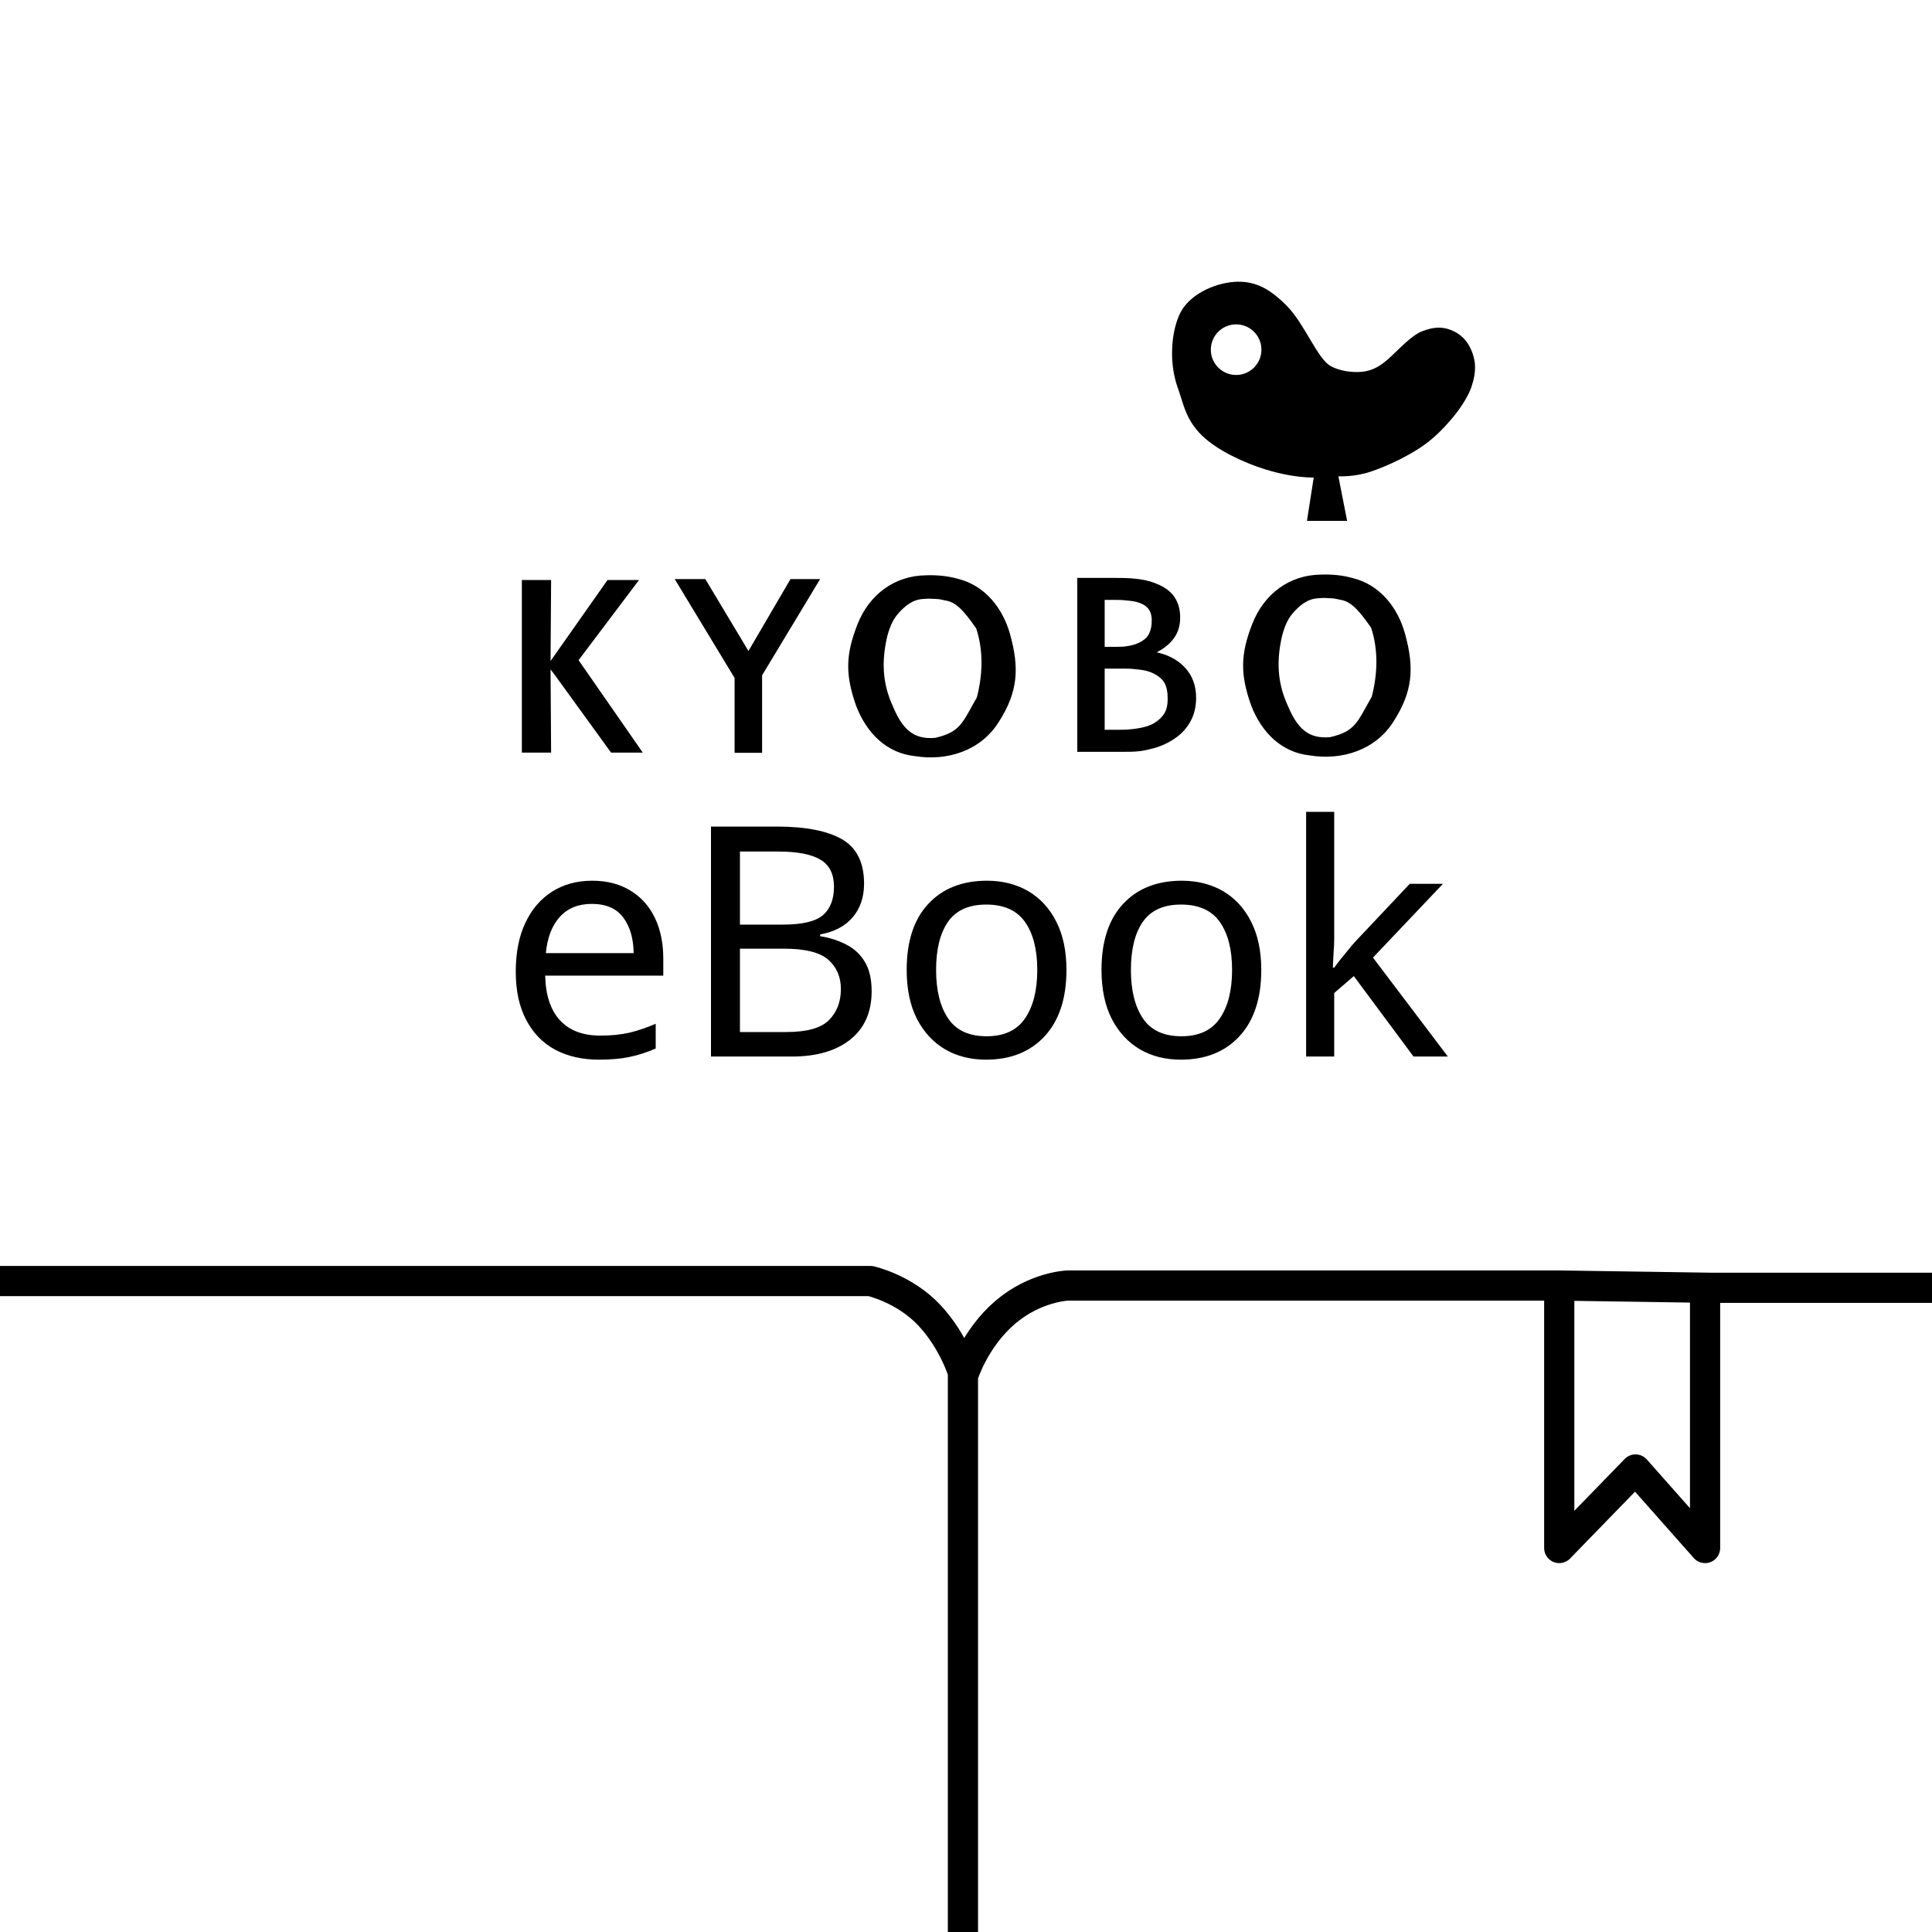
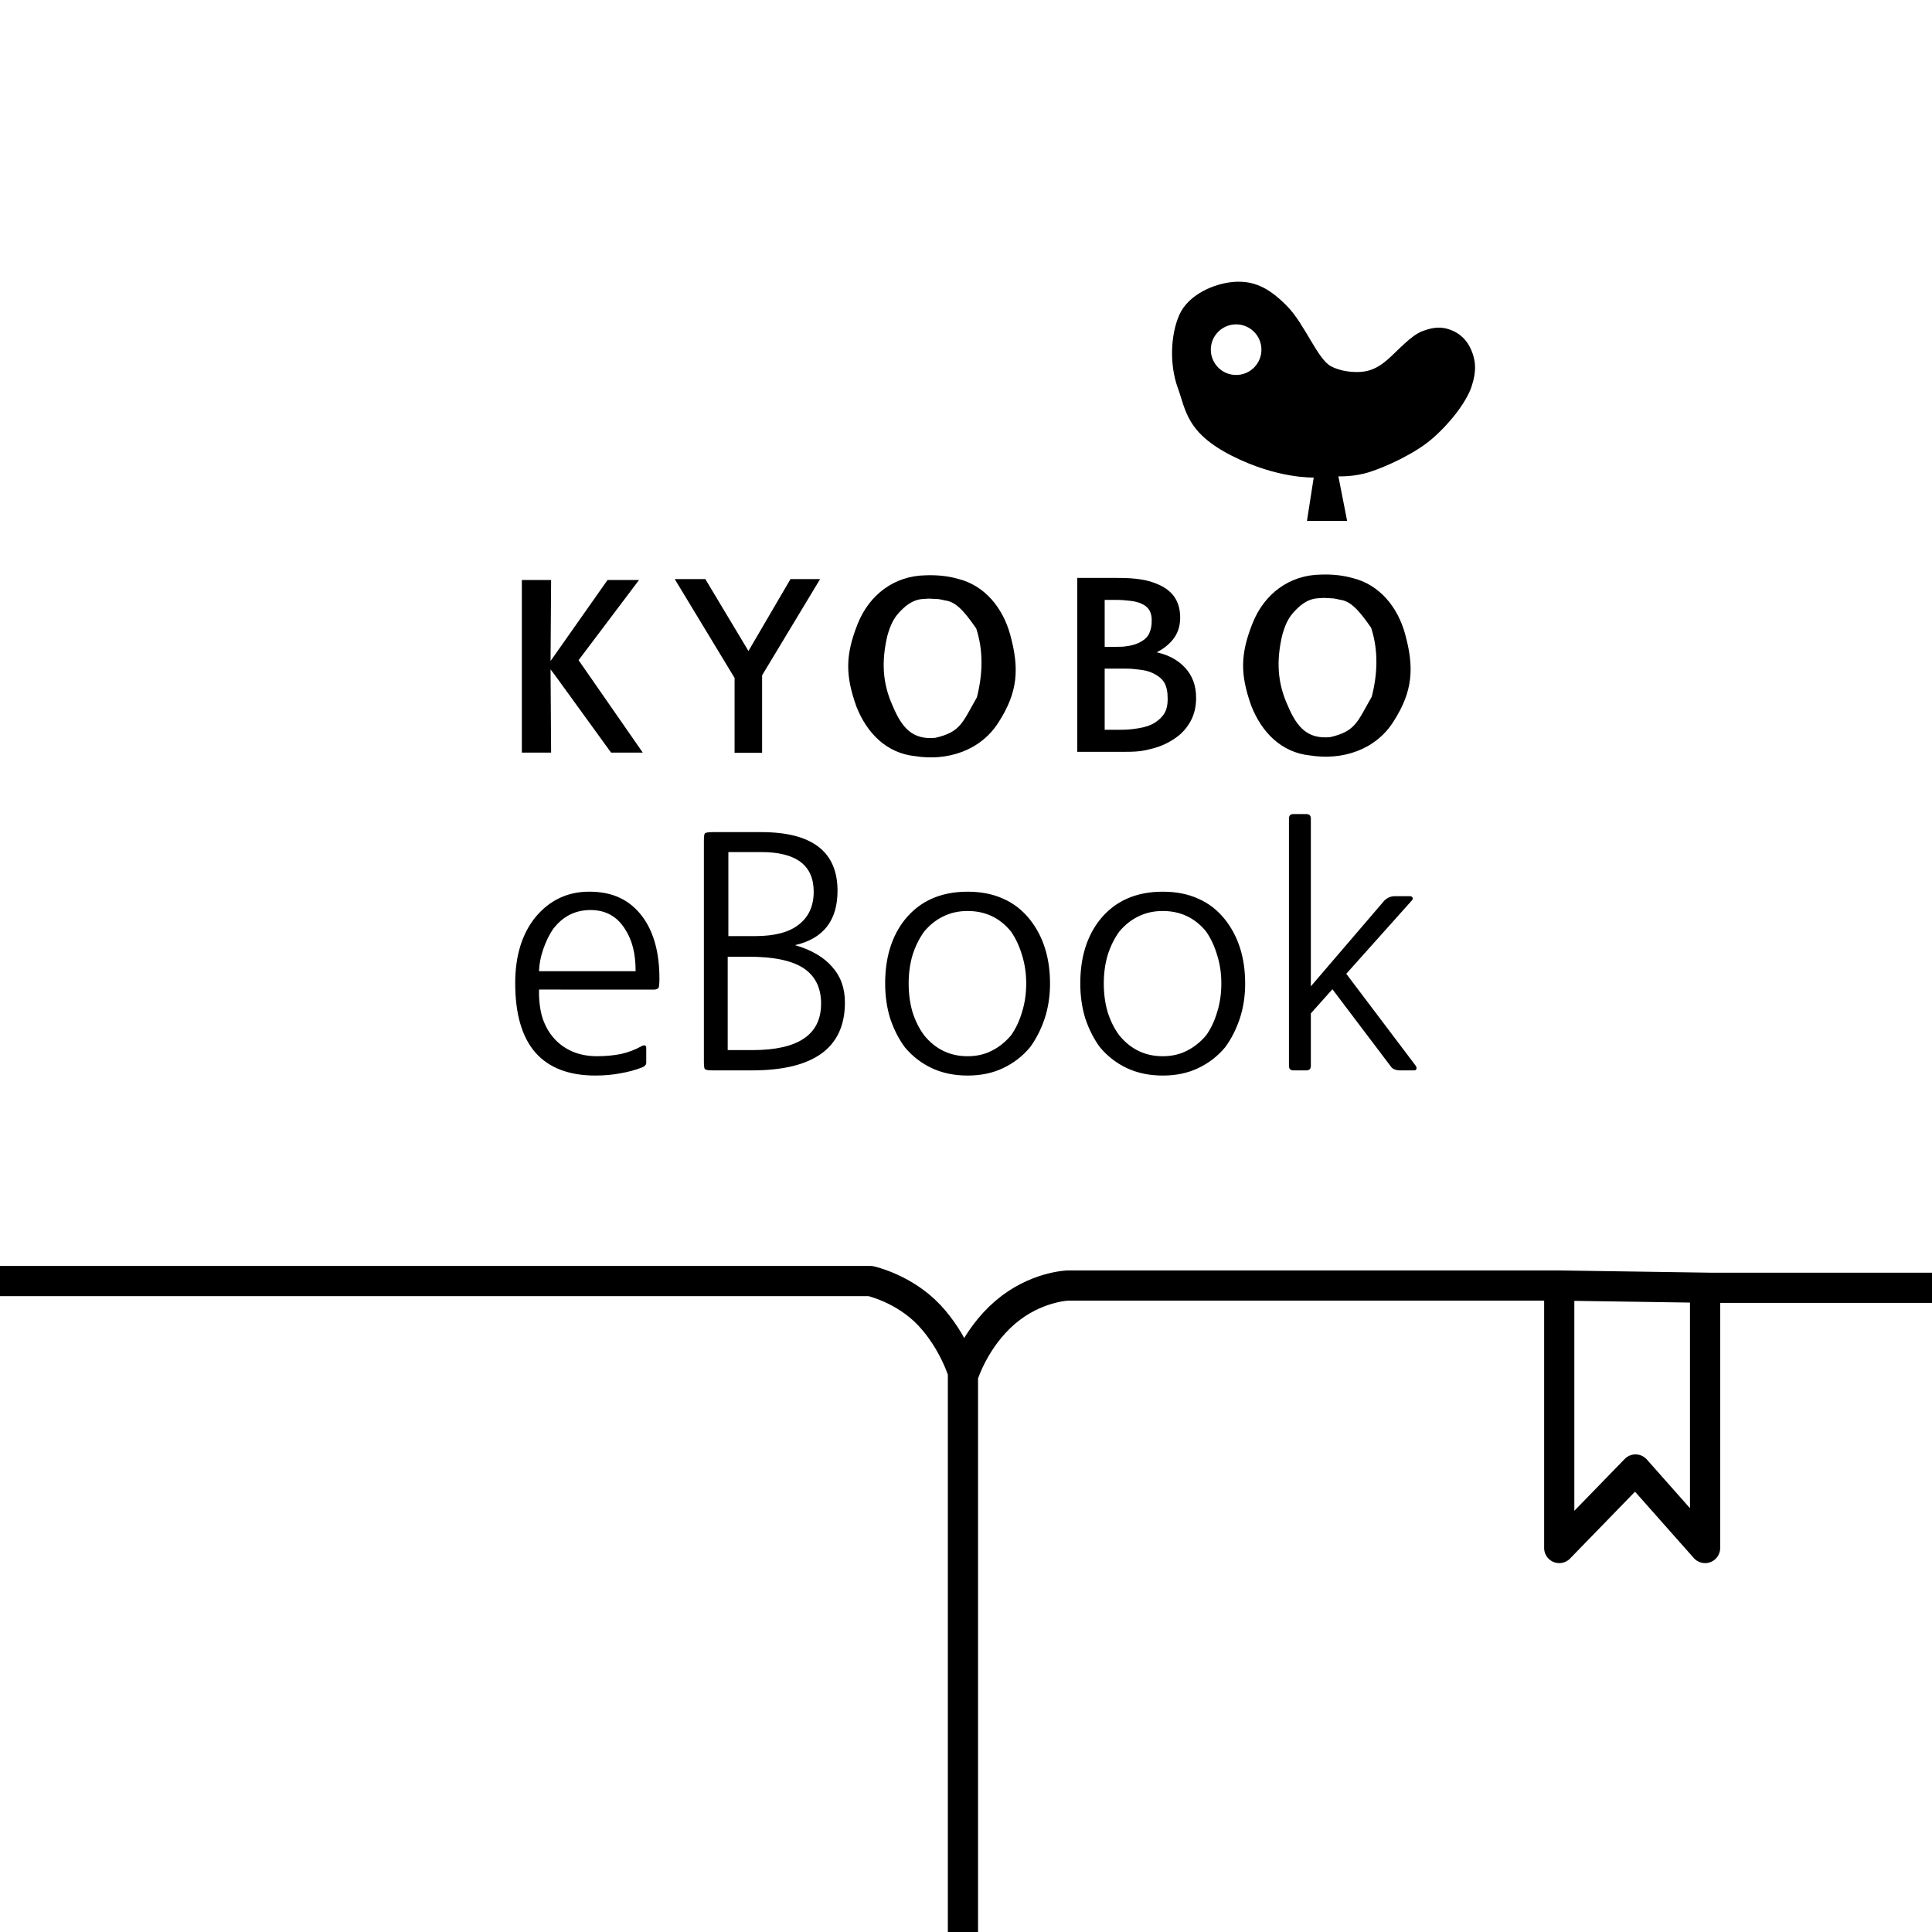
<svg xmlns="http://www.w3.org/2000/svg" width="512" height="512" viewBox="0 0 135.467 135.467" version="1.1" id="svg5" xml:space="preserve">
  <defs id="defs2" />
  <g id="layer1">
    <g aria-label="KYOBO" id="text356" style="font-size:25.4px;line-height:1.25;fill:#000000;fill-opacity:1;stroke-width:0.265" transform="matrix(0.7090023,0,0,0.7090023,19.48072,0.3849625)">
      <path d="m 35.838,73.754 h -2.814 l -5.476,-7.554 -0.711,-0.94 0.056,8.494 H 24.265 V 56.951 h 2.628 l -0.056,8.298 5.837,-8.298 h 2.78 l -5.875,7.791 z" id="path412" style="fill:#000000;fill-opacity:1;stroke:#000000;stroke-opacity:1" />
      <path d="m 53.394,56.86 -5.634,9.346 v 7.568 h -2.456 v -7.307 l -5.816,-9.606 h 2.716 l 4.34,7.237 4.232,-7.237 z" id="path414" style="fill:#000000;fill-opacity:1;stroke:#000000;stroke-opacity:1" />
      <path id="path416" style="fill:#000000;fill-opacity:1;stroke:#000000;stroke-opacity:1" d="m 64.082,56.485 c -3.033,0.039 -5.488,1.864 -6.628,4.753 -1.194,3.024 -1.2,4.989 -0.118,8.03 1.014,2.593 2.927,4.554 5.714,4.838 3.109,0.501 6.374,-0.517 8.118,-3.294 1.905,-2.953 2.039,-5.265 1.127,-8.571 -0.708,-2.568 -2.451,-4.775 -5.081,-5.417 -1.015,-0.289 -2.081,-0.377 -3.133,-0.339 z m 1.892,2.215 c 1.077,0.138 1.878,0.91 3.214,2.848 0.75,2.27 0.653,4.663 0.067,6.931 -1.441,2.502 -1.608,3.477 -4.213,4.078 -2.301,0.219 -3.409,-0.992 -4.328,-3.174 -1.085,-2.354 -1.146,-4.596 -0.565,-7.071 0.302,-1.093 0.649,-1.768 1.157,-2.326 0.508,-0.557 1.316,-1.358 2.483,-1.424 0.264,-0.031 0.725,-0.05 0.988,-0.016 0,0 0.426,0.009 0.626,0.035 0.199,0.025 0.57,0.118 0.57,0.118 z" />
      <path id="path416-7" style="font-size:25.4px;line-height:1.25;fill:#000000;fill-opacity:1;stroke:#000000;stroke-width:0.265;stroke-opacity:1" d="m 103.136,56.416 c -3.033,0.039 -5.488,1.864 -6.628,4.753 -1.194,3.024 -1.2,4.989 -0.118,8.03 1.014,2.593 2.927,4.554 5.714,4.838 3.109,0.501 6.374,-0.517 8.118,-3.294 1.905,-2.953 2.039,-5.265 1.127,-8.571 -0.708,-2.568 -2.451,-4.775 -5.081,-5.417 -1.015,-0.289 -2.081,-0.377 -3.133,-0.339 z m 1.892,2.215 c 1.077,0.138 1.878,0.91 3.214,2.848 0.75,2.27 0.653,4.663 0.067,6.931 -1.441,2.502 -1.608,3.477 -4.213,4.078 -2.301,0.219 -3.409,-0.992 -4.328,-3.174 -1.085,-2.354 -1.146,-4.596 -0.565,-7.071 0.302,-1.093 0.649,-1.768 1.157,-2.326 0.508,-0.557 1.316,-1.358 2.483,-1.424 0.264,-0.031 0.725,-0.05 0.988,-0.016 0,0 0.426,0.009 0.626,0.035 0.199,0.025 0.57,0.118 0.57,0.118 z" />
      <path d="m 90.688,68.469 c 0,0.842 -0.174,1.586 -0.521,2.23 -0.348,0.645 -0.815,1.176 -1.403,1.593 -0.695,0.501 -1.46,0.857 -2.296,1.07 -0.827,0.212 -1.293,0.319 -2.575,0.319 H 79.188 V 56.737 h 3.625 c 1.349,0 1.768,0.046 2.439,0.137 0.67,0.091 1.312,0.281 1.924,0.569 0.679,0.326 1.171,0.747 1.477,1.263 0.306,0.508 0.459,1.119 0.459,1.832 0,0.804 -0.223,1.491 -0.67,2.06 -0.447,0.561 -1.043,1.013 -1.787,1.354 v 0.091 c 1.249,0.235 2.234,0.74 2.954,1.513 0.72,0.766 1.08,1.737 1.08,2.913 z m -4.133,-7.636 c 0,-0.41 -0.074,-0.755 -0.223,-1.036 -0.149,-0.281 -0.389,-0.508 -0.72,-0.683 -0.389,-0.205 -0.861,-0.33 -1.415,-0.376 -0.554,-0.053 -0.651,-0.08 -1.471,-0.08 h -1.081 v 4.893 h 1.329 c 0.77,0 0.792,-0.034 1.247,-0.102 0.455,-0.076 0.877,-0.228 1.266,-0.455 0.389,-0.228 0.662,-0.52 0.819,-0.876 0.165,-0.364 0.248,-0.793 0.248,-1.286 z m 1.576,7.727 c 0,-0.683 -0.112,-1.225 -0.335,-1.627 -0.223,-0.402 -0.629,-0.743 -1.216,-1.024 -0.397,-0.19 -0.881,-0.311 -1.452,-0.364 -0.563,-0.061 -0.66,-0.091 -1.471,-0.091 h -2.012 v 6.304 h 1.404 c 1.076,0 1.367,-0.049 2.054,-0.148 0.687,-0.106 1.249,-0.296 1.688,-0.569 0.463,-0.296 0.803,-0.633 1.018,-1.013 0.215,-0.379 0.323,-0.869 0.323,-1.468 z" id="path418" style="fill:#000000;fill-opacity:1;stroke:#000000;stroke-width:0.254;stroke-opacity:1" />
    </g>
    <path id="path1351" style="fill:#000000;fill-opacity:1;stroke:none;stroke-width:1.501;stroke-linecap:butt;stroke-linejoin:miter;stroke-dasharray:none;stroke-opacity:1" d="m 86.801,19.753 c -0.086,0.001 -0.173,0.005 -0.262,0.011 -1.418,0.102 -3.224,0.903 -3.848,2.314 -0.623,1.411 -0.692,3.501 -0.112,5.103 0.581,1.602 0.604,3.16 3.806,4.782 3.202,1.622 5.73,1.519 5.73,1.519 l -0.474,3.04 h 2.816 l -0.613,-3.123 c 0,0 1.075,0.058 2.203,-0.307 1.128,-0.364 3.109,-1.257 4.322,-2.287 1.213,-1.03 2.438,-2.565 2.816,-3.708 0.378,-1.143 0.27,-1.867 -0.028,-2.565 -0.298,-0.699 -0.8,-1.155 -1.422,-1.394 -0.622,-0.239 -1.201,-0.224 -2.007,0.084 -0.807,0.307 -1.747,1.397 -2.454,2.008 -0.707,0.611 -1.315,0.849 -2.077,0.856 -0.762,0.007 -1.417,-0.161 -1.882,-0.41 -0.929,-0.498 -1.838,-2.96 -3.067,-4.21 -1.152,-1.172 -2.158,-1.731 -3.447,-1.712 z m -0.127,2.991 a 1.774,1.774 0 0 1 1.774,1.774 1.774,1.774 0 0 1 -1.774,1.774 1.774,1.774 0 0 1 -1.774,-1.774 1.774,1.774 0 0 1 1.774,-1.774 z" />
-     <text xml:space="preserve" style="font-size:22.578px;line-height:1.25;font-family:sans-serif;stroke-width:0.265" x="34.928" y="74.082" id="text1260">
-       <tspan id="tspan1258" style="font-style:normal;font-variant:normal;font-weight:normal;font-stretch:normal;font-size:22.578px;font-family:NanumGothic;-inkscape-font-specification:NanumGothic;stroke-width:0.265" x="34.928" y="74.082">eBook</tspan>
-     </text>
+     <path style="font-size:22.578px;line-height:1.25;font-family:NanumGothic;-inkscape-font-specification:NanumGothic;stroke-width:0.265" d="m 44.568,68.099 q 0,-0.926 -0.181,-1.648 -0.181,-0.722 -0.564,-1.31 -0.835,-1.332 -2.416,-1.332 -1.626,0 -2.642,1.355 -0.406,0.61 -0.677,1.4 -0.271,0.79 -0.294,1.535 z m -6.773,1.287 q -0.023,1.129 0.248,2.009 0.294,0.858 0.835,1.445 0.542,0.587 1.287,0.903 0.768,0.316 1.693,0.316 0.903,0 1.693,-0.158 0.79,-0.181 1.468,-0.564 0.294,-0.135 0.294,0.158 v 1.016 q 0,0.203 -0.248,0.316 -0.745,0.294 -1.558,0.429 -0.813,0.158 -1.761,0.158 -2.777,0 -4.199,-1.603 -1.422,-1.626 -1.422,-4.877 0,-2.867 1.422,-4.628 1.49,-1.784 3.77,-1.784 1.264,0 2.19,0.452 0.926,0.452 1.58,1.355 1.151,1.603 1.151,4.29 0,0.294 -0.023,0.452 0,0.158 -0.068,0.226 -0.068,0.068 -0.248,0.09 -0.158,0 -0.474,0 z m 19.259,-6.864 q 0,-2.777 -3.68,-2.777 h -2.303 v 5.893 h 1.874 q 2.055,0 3.071,-0.813 1.039,-0.813 1.039,-2.303 z m 0.519,7.857 q 0,-1.671 -1.219,-2.484 -1.219,-0.813 -3.861,-0.813 h -1.468 v 6.548 h 1.738 q 4.809,0 4.809,-3.251 z m 1.671,-0.09 q 0,4.764 -6.525,4.764 h -2.732 q -0.474,0 -0.564,-0.09 -0.068,-0.068 -0.068,-0.542 V 58.978 q 0,-0.474 0.068,-0.542 0.09,-0.09 0.564,-0.09 h 3.387 q 5.351,0 5.351,4.109 0,3.138 -2.98,3.816 1.716,0.497 2.596,1.513 0.903,0.993 0.903,2.506 z m 12.711,-1.332 q 0,-1.061 -0.294,-1.987 -0.271,-0.926 -0.768,-1.648 -1.174,-1.445 -3.048,-1.445 -0.948,0 -1.716,0.384 -0.745,0.361 -1.332,1.061 -0.519,0.722 -0.813,1.648 -0.271,0.926 -0.271,1.987 0,1.084 0.271,2.009 0.294,0.926 0.813,1.626 1.197,1.468 3.048,1.468 0.948,0 1.693,-0.384 0.768,-0.384 1.355,-1.084 0.497,-0.7 0.768,-1.626 0.294,-0.926 0.294,-2.009 z m 1.671,0 q 0,1.332 -0.384,2.484 -0.384,1.129 -1.016,1.987 -0.79,0.948 -1.897,1.468 -1.084,0.519 -2.484,0.519 -1.4,0 -2.506,-0.519 -1.106,-0.519 -1.897,-1.468 -0.632,-0.858 -1.016,-1.987 -0.361,-1.151 -0.361,-2.484 0,-2.732 1.377,-4.47 1.58,-1.964 4.403,-1.964 1.422,0 2.506,0.497 1.084,0.474 1.874,1.468 1.4,1.784 1.4,4.47 z m 12.011,0 q 0,-1.061 -0.294,-1.987 -0.271,-0.926 -0.768,-1.648 -1.174,-1.445 -3.048,-1.445 -0.948,0 -1.716,0.384 -0.745,0.361 -1.332,1.061 -0.519,0.722 -0.813,1.648 -0.271,0.926 -0.271,1.987 0,1.084 0.271,2.009 0.294,0.926 0.813,1.626 1.197,1.468 3.048,1.468 0.948,0 1.693,-0.384 0.768,-0.384 1.355,-1.084 0.497,-0.7 0.768,-1.626 0.294,-0.926 0.294,-2.009 z m 1.671,0 q 0,1.332 -0.384,2.484 -0.384,1.129 -1.016,1.987 -0.79,0.948 -1.897,1.468 -1.084,0.519 -2.484,0.519 -1.4,0 -2.506,-0.519 -1.106,-0.519 -1.897,-1.468 -0.632,-0.858 -1.016,-1.987 -0.361,-1.151 -0.361,-2.484 0,-2.732 1.377,-4.47 1.58,-1.964 4.403,-1.964 1.422,0 2.506,0.497 1.084,0.474 1.874,1.468 1.4,1.784 1.4,4.47 z m 7.089,-0.677 4.877,6.457 q 0.068,0.113 0.045,0.203 -0.023,0.113 -0.158,0.113 h -0.971 q -0.226,0 -0.406,-0.068 -0.181,-0.068 -0.294,-0.248 l -4.064,-5.374 -1.513,1.693 v 3.68 q 0,0.316 -0.316,0.316 h -0.903 q -0.316,0 -0.316,-0.316 V 57.397 q 0,-0.316 0.316,-0.316 h 0.903 q 0.316,0 0.316,0.316 v 11.763 l 5.148,-6.006 q 0.316,-0.316 0.745,-0.316 h 1.061 q 0.135,0 0.181,0.113 0.045,0.09 -0.068,0.203 z" id="text1260" aria-label="eBook" />
    <path id="path1326" style="fill:none;stroke:#000000;stroke-width:2.117;stroke-linecap:round;stroke-linejoin:round;stroke-dasharray:none;stroke-opacity:1" d="m 109.31,90.138 10.559,0.157 M 67.519,95.884 V 140.378 M -3.303,89.824 H 61.036 c 0,0 2.373,0.524 4.129,2.399 1.757,1.875 2.399,4.129 2.399,4.129 0,0 0.787,-2.504 2.91,-4.326 2.124,-1.822 4.405,-1.888 4.405,-1.888 h 34.451 v 18.405 l 5.349,-5.506 4.877,5.506 V 90.296 h 18.091" />
  </g>
</svg>
